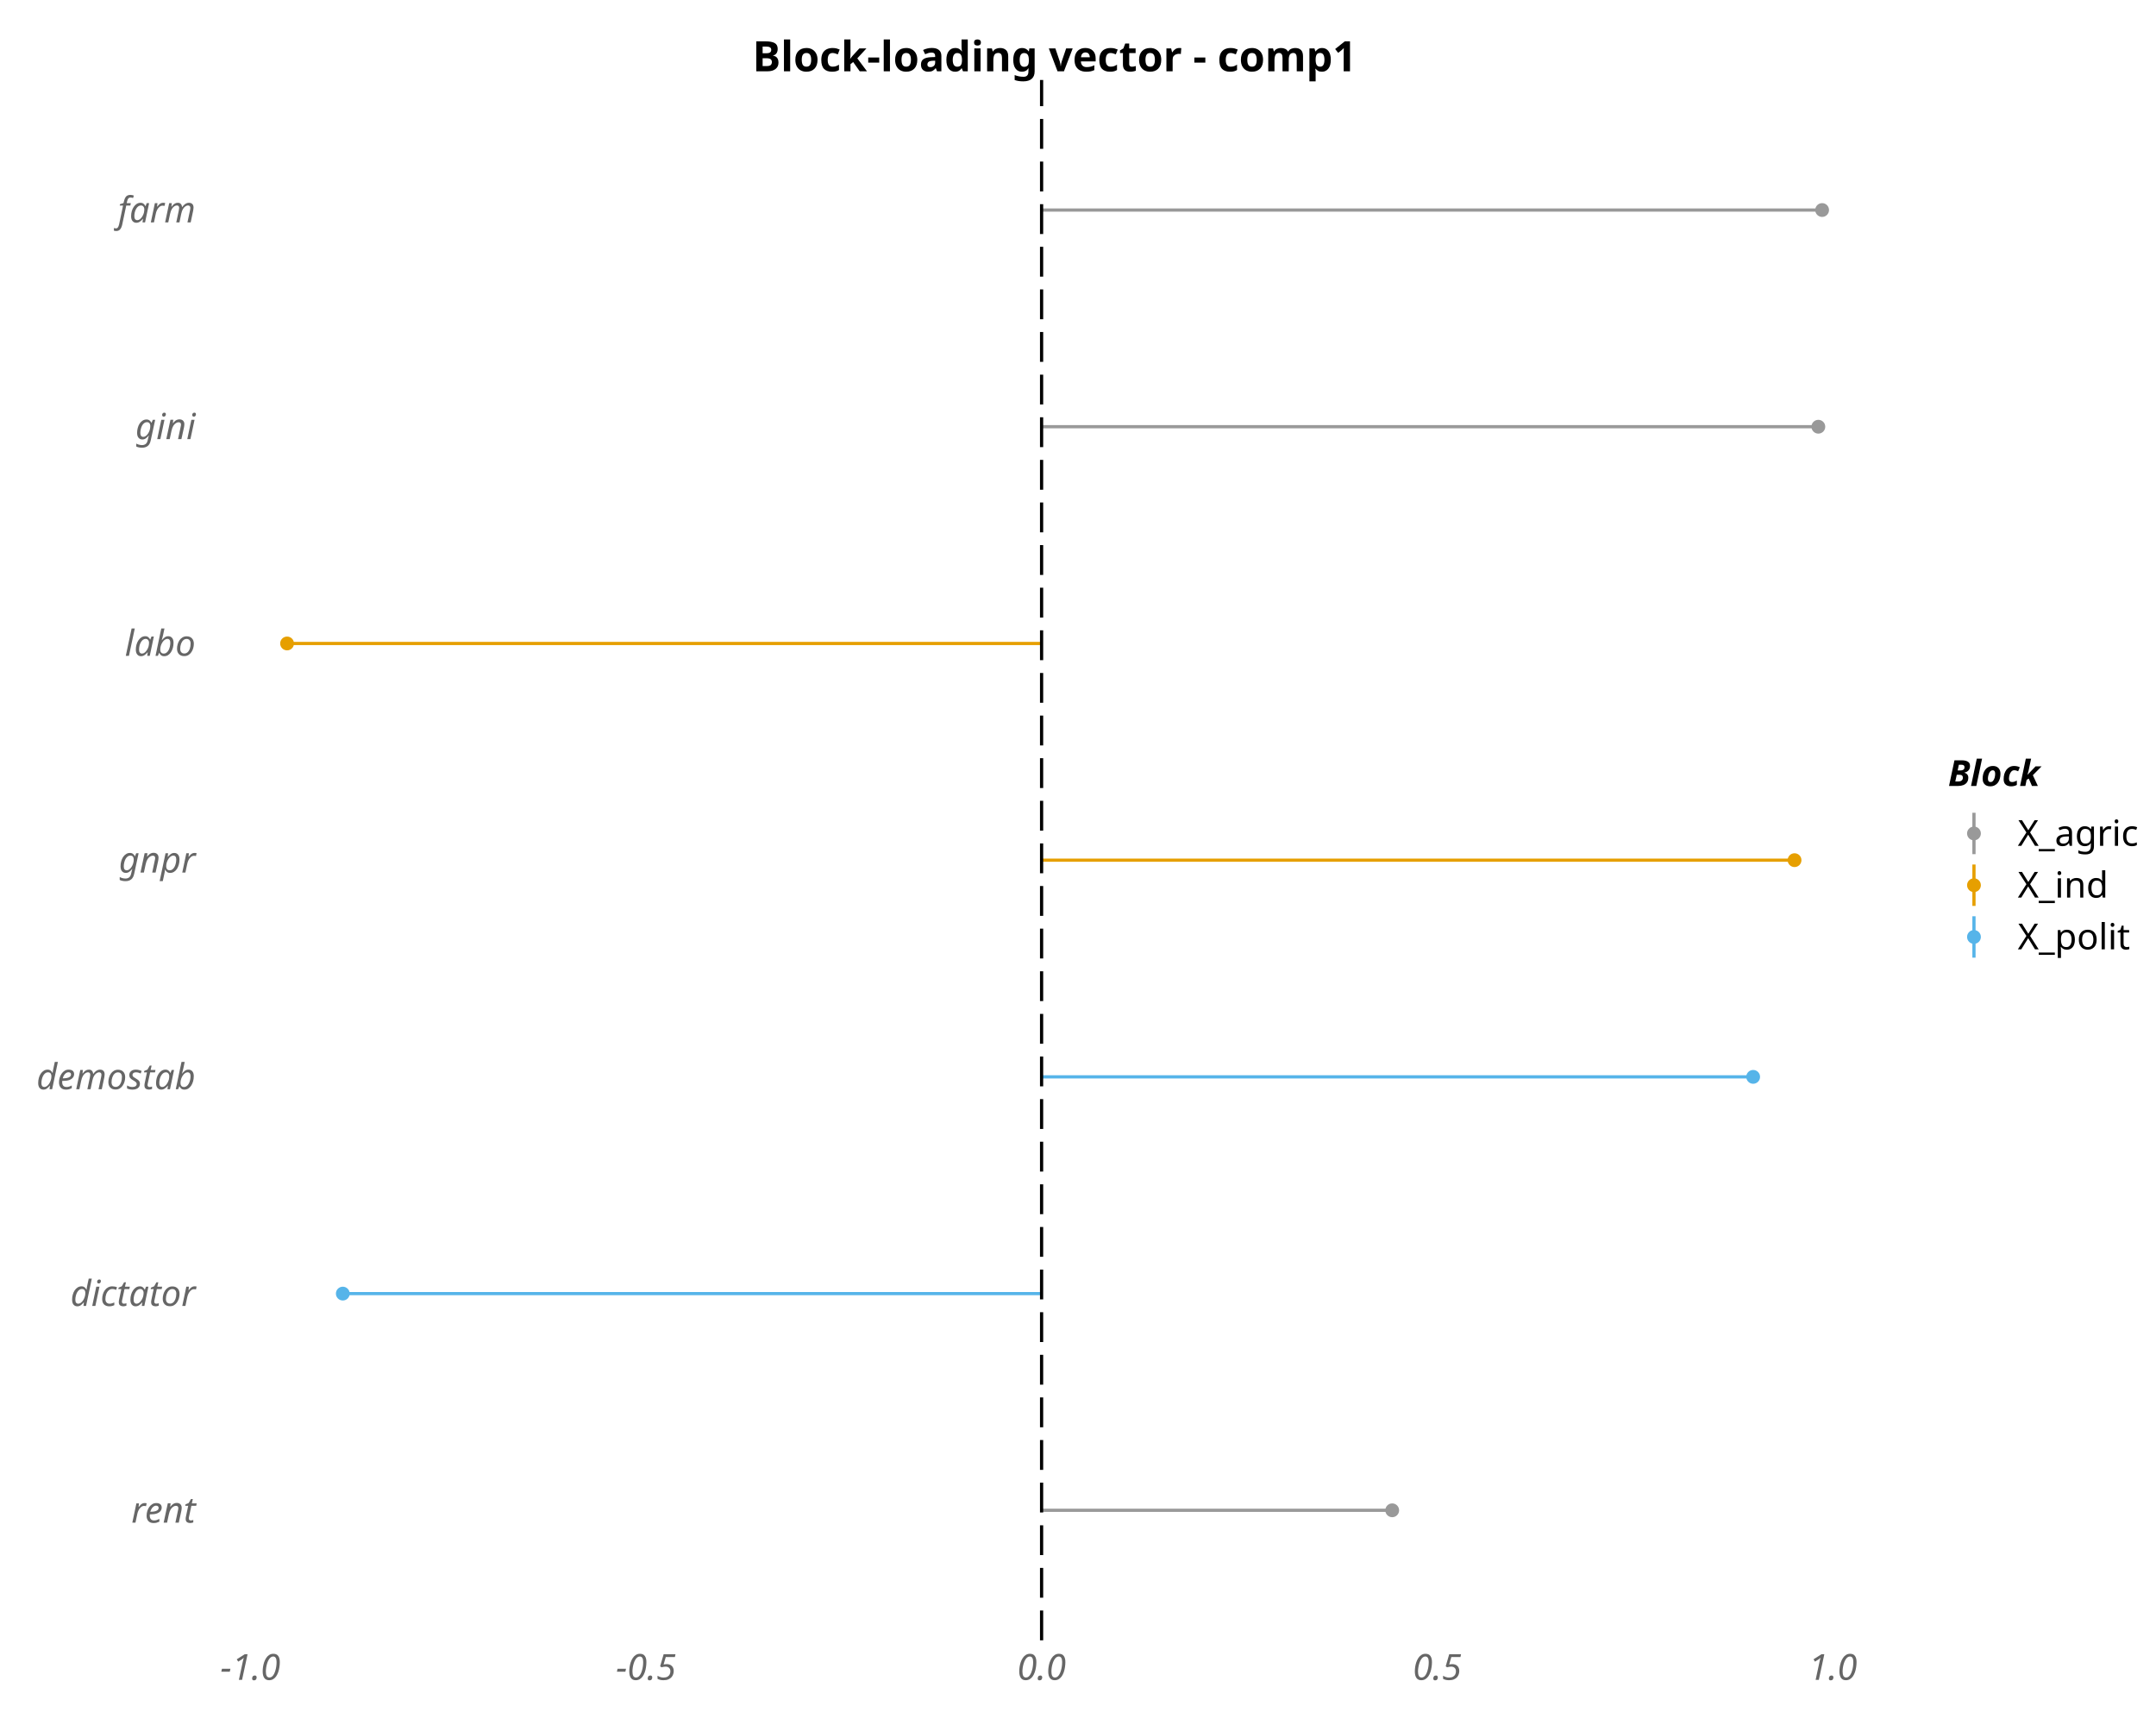
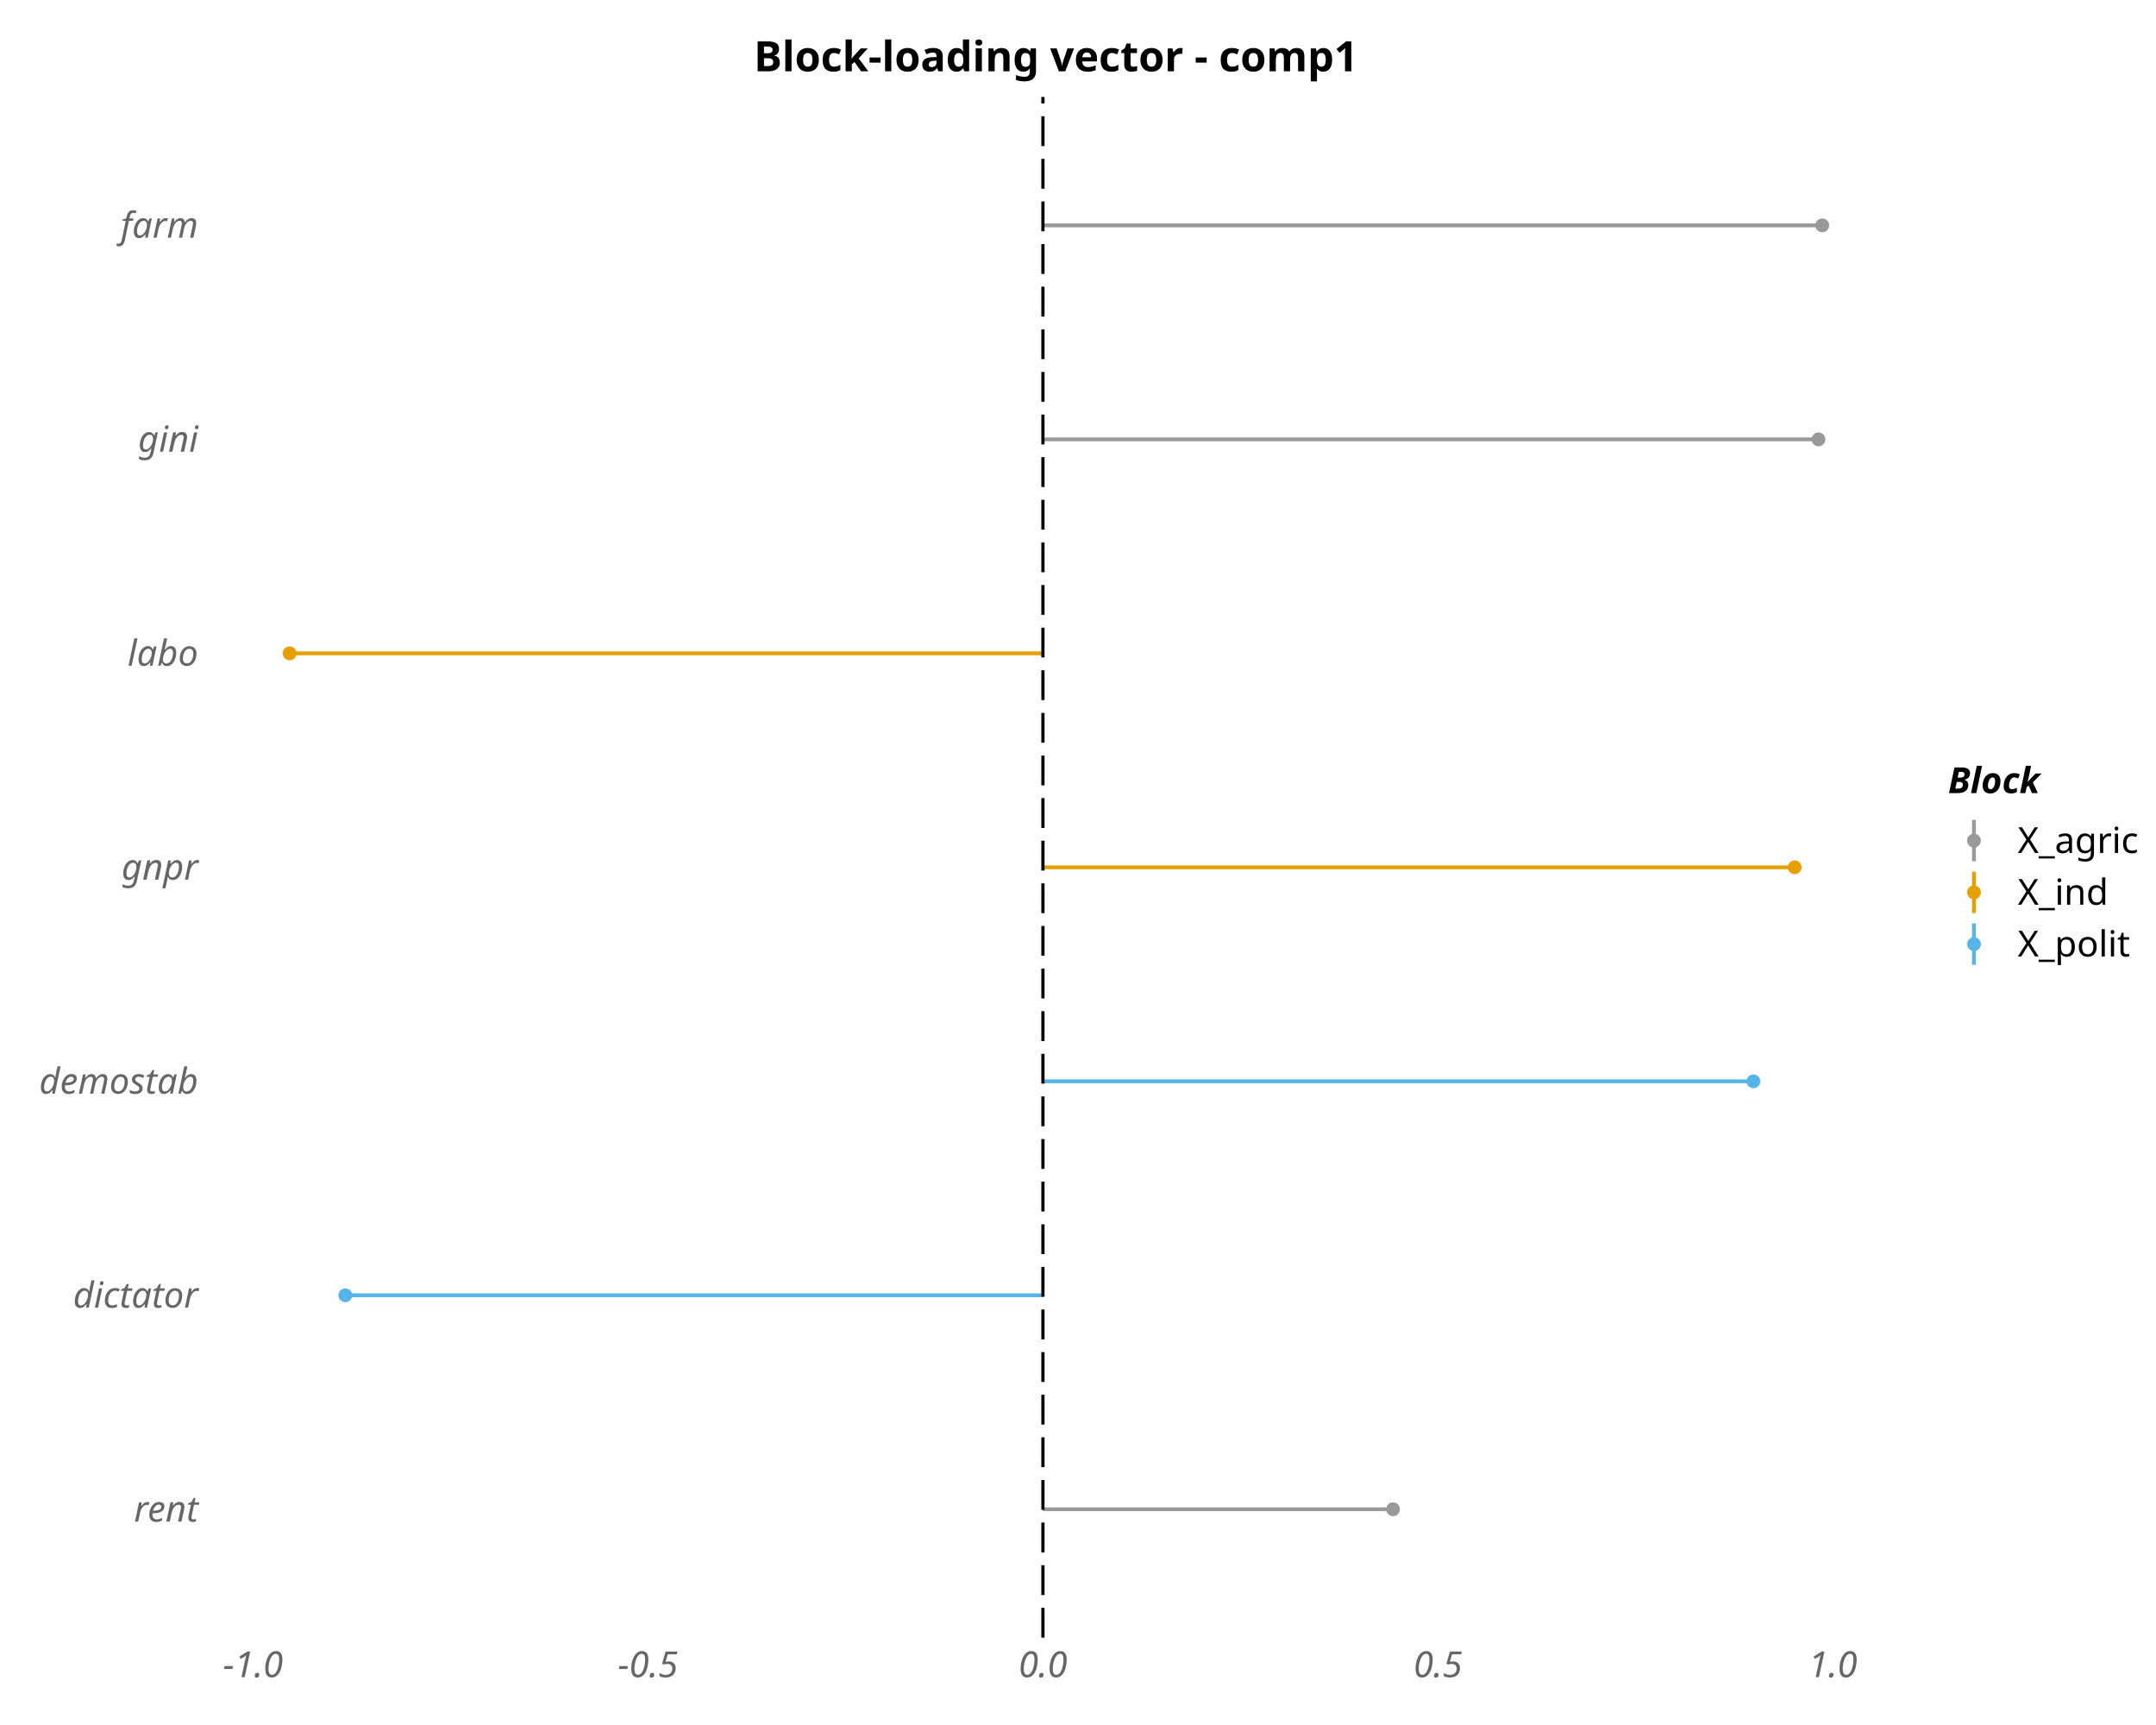
<svg xmlns="http://www.w3.org/2000/svg" class="svglite" data-engine-version="2.0" width="720.00pt" height="576.00pt" viewBox="0 0 720.00 576.00">
  <defs>
    <style type="text/css">
    .svglite line, .svglite polyline, .svglite polygon, .svglite path, .svglite rect, .svglite circle {
      fill: none;
      stroke: #000000;
      stroke-linecap: round;
      stroke-linejoin: round;
      stroke-miterlimit: 10.00;
    }
  </style>
  </defs>
  <rect width="100%" height="100%" style="stroke: none; fill: #FFFFFF;" />
  <defs>
    <clipPath id="cpMC4wMHw3MjAuMDB8MC4wMHw1NzYuMDA=">
      <rect x="0.00" y="0.00" width="720.00" height="576.00" />
    </clipPath>
  </defs>
  <g clip-path="url(#cpMC4wMHw3MjAuMDB8MC4wMHw1NzYuMDA=)">
    <rect x="0.00" y="0.00" width="720.00" height="576.00" style="stroke-width: 1.07; stroke: #FFFFFF; fill: #FFFFFF;" />
  </g>
  <defs>
-     <clipPath id="cpNzAuMjR8NjM0LjEzfDI2LjcxfDU0Ny43Mw==">
-       <rect x="70.24" y="26.71" width="563.89" height="521.01" />
+     <clipPath id="cpNzEuMTN8NjM0LjEzfDMyLjM4fDU0Ni44Mw==">
+       <rect x="71.13" y="32.38" width="563.00" height="514.45" />
    </clipPath>
  </defs>
-   <g clip-path="url(#cpNzAuMjR8NjM0LjEzfDI2LjcxfDU0Ny43Mw==)">
-     <rect x="70.24" y="26.71" width="563.89" height="521.01" style="stroke-width: 1.07; stroke: none; fill: #FFFFFF;" />
-     <circle cx="608.50" cy="70.13" r="1.95" style="stroke-width: 0.71; stroke: #999999; fill: #999999;" />
-     <circle cx="607.24" cy="142.49" r="1.95" style="stroke-width: 0.71; stroke: #999999; fill: #999999;" />
-     <circle cx="95.87" cy="214.86" r="1.95" style="stroke-width: 0.71; stroke: #E69F00; fill: #E69F00;" />
-     <circle cx="599.29" cy="287.22" r="1.95" style="stroke-width: 0.71; stroke: #E69F00; fill: #E69F00;" />
-     <circle cx="585.47" cy="359.58" r="1.95" style="stroke-width: 0.71; stroke: #56B4E9; fill: #56B4E9;" />
-     <circle cx="114.48" cy="431.95" r="1.95" style="stroke-width: 0.71; stroke: #56B4E9; fill: #56B4E9;" />
-     <circle cx="464.93" cy="504.31" r="1.95" style="stroke-width: 0.71; stroke: #999999; fill: #999999;" />
-     <line x1="347.84" y1="70.13" x2="608.50" y2="70.13" style="stroke-width: 1.07; stroke: #999999; stroke-linecap: butt;" />
-     <line x1="347.84" y1="142.49" x2="607.24" y2="142.49" style="stroke-width: 1.07; stroke: #999999; stroke-linecap: butt;" />
-     <line x1="347.84" y1="214.86" x2="95.87" y2="214.86" style="stroke-width: 1.07; stroke: #E69F00; stroke-linecap: butt;" />
-     <line x1="347.84" y1="287.22" x2="599.29" y2="287.22" style="stroke-width: 1.07; stroke: #E69F00; stroke-linecap: butt;" />
-     <line x1="347.84" y1="359.58" x2="585.47" y2="359.58" style="stroke-width: 1.07; stroke: #56B4E9; stroke-linecap: butt;" />
-     <line x1="347.84" y1="431.95" x2="114.48" y2="431.95" style="stroke-width: 1.07; stroke: #56B4E9; stroke-linecap: butt;" />
-     <line x1="347.84" y1="504.31" x2="464.93" y2="504.31" style="stroke-width: 1.07; stroke: #999999; stroke-linecap: butt;" />
-     <line x1="347.84" y1="547.73" x2="347.84" y2="26.71" style="stroke-width: 1.07; stroke-dasharray: 9.96,4.27; stroke-linecap: butt;" />
+   <g clip-path="url(#cpNzEuMTN8NjM0LjEzfDMyLjM4fDU0Ni44Mw==)">
+     <rect x="71.13" y="32.38" width="563.00" height="514.45" style="stroke-width: 1.07; stroke: none; fill: #FFFFFF;" />
+     <circle cx="608.54" cy="75.25" r="1.95" style="stroke-width: 0.71; stroke: #999999; fill: #999999;" />
+     <circle cx="607.28" cy="146.71" r="1.95" style="stroke-width: 0.71; stroke: #999999; fill: #999999;" />
+     <circle cx="96.72" cy="218.16" r="1.95" style="stroke-width: 0.71; stroke: #E69F00; fill: #E69F00;" />
+     <circle cx="599.34" cy="289.61" r="1.95" style="stroke-width: 0.71; stroke: #E69F00; fill: #E69F00;" />
+     <circle cx="585.55" cy="361.06" r="1.95" style="stroke-width: 0.71; stroke: #56B4E9; fill: #56B4E9;" />
+     <circle cx="115.31" cy="432.51" r="1.95" style="stroke-width: 0.71; stroke: #56B4E9; fill: #56B4E9;" />
+     <circle cx="465.20" cy="503.96" r="1.95" style="stroke-width: 0.71; stroke: #999999; fill: #999999;" />
+     <line x1="348.29" y1="75.25" x2="608.54" y2="75.25" style="stroke-width: 1.28; stroke: #999999; stroke-linecap: butt;" />
+     <line x1="348.29" y1="146.71" x2="607.28" y2="146.71" style="stroke-width: 1.28; stroke: #999999; stroke-linecap: butt;" />
+     <line x1="348.29" y1="218.16" x2="96.72" y2="218.16" style="stroke-width: 1.28; stroke: #E69F00; stroke-linecap: butt;" />
+     <line x1="348.29" y1="289.61" x2="599.34" y2="289.61" style="stroke-width: 1.28; stroke: #E69F00; stroke-linecap: butt;" />
+     <line x1="348.29" y1="361.06" x2="585.55" y2="361.06" style="stroke-width: 1.28; stroke: #56B4E9; stroke-linecap: butt;" />
+     <line x1="348.29" y1="432.51" x2="115.31" y2="432.51" style="stroke-width: 1.28; stroke: #56B4E9; stroke-linecap: butt;" />
+     <line x1="348.29" y1="503.96" x2="465.20" y2="503.96" style="stroke-width: 1.28; stroke: #999999; stroke-linecap: butt;" />
+     <line x1="348.29" y1="546.83" x2="348.29" y2="32.38" style="stroke-width: 1.07; stroke-dasharray: 9.96,4.27; stroke-linecap: butt;" />
  </g>
  <g clip-path="url(#cpMC4wMHw3MjAuMDB8MC4wMHw1NzYuMDA=)">
-     <text x="65.30" y="508.44" text-anchor="end" style="font-size: 12.00px; font-style: italic; fill: #666666; font-family: sans;" textLength="20.68px" lengthAdjust="spacingAndGlyphs">rent</text>
-     <text x="65.30" y="436.07" text-anchor="end" style="font-size: 12.00px; font-style: italic; fill: #666666; font-family: sans;" textLength="39.36px" lengthAdjust="spacingAndGlyphs">dictator</text>
-     <text x="65.30" y="363.71" text-anchor="end" style="font-size: 12.00px; font-style: italic; fill: #666666; font-family: sans;" textLength="52.71px" lengthAdjust="spacingAndGlyphs">demostab</text>
-     <text x="65.30" y="291.35" text-anchor="end" style="font-size: 12.00px; font-style: italic; fill: #666666; font-family: sans;" textLength="24.02px" lengthAdjust="spacingAndGlyphs">gnpr</text>
-     <text x="65.30" y="218.99" text-anchor="end" style="font-size: 12.00px; font-style: italic; fill: #666666; font-family: sans;" textLength="22.69px" lengthAdjust="spacingAndGlyphs">labo</text>
-     <text x="65.30" y="146.62" text-anchor="end" style="font-size: 12.00px; font-style: italic; fill: #666666; font-family: sans;" textLength="18.68px" lengthAdjust="spacingAndGlyphs">gini</text>
-     <text x="65.30" y="74.26" text-anchor="end" style="font-size: 12.00px; font-style: italic; fill: #666666; font-family: sans;" textLength="24.00px" lengthAdjust="spacingAndGlyphs">farm</text>
-     <text x="83.62" y="560.92" text-anchor="middle" style="font-size: 12.00px; font-style: italic; fill: #666666; font-family: sans;" textLength="20.68px" lengthAdjust="spacingAndGlyphs">-1.0</text>
-     <text x="215.73" y="560.92" text-anchor="middle" style="font-size: 12.00px; font-style: italic; fill: #666666; font-family: sans;" textLength="20.68px" lengthAdjust="spacingAndGlyphs">-0.5</text>
-     <text x="347.84" y="560.92" text-anchor="middle" style="font-size: 12.00px; font-style: italic; fill: #666666; font-family: sans;" textLength="16.68px" lengthAdjust="spacingAndGlyphs">0.0</text>
-     <text x="479.95" y="560.92" text-anchor="middle" style="font-size: 12.00px; font-style: italic; fill: #666666; font-family: sans;" textLength="16.68px" lengthAdjust="spacingAndGlyphs">0.5</text>
-     <text x="612.06" y="560.92" text-anchor="middle" style="font-size: 12.00px; font-style: italic; fill: #666666; font-family: sans;" textLength="16.68px" lengthAdjust="spacingAndGlyphs">1.0</text>
-     <rect x="645.09" y="247.46" width="74.91" height="79.53" style="stroke-width: 1.07; stroke: none; fill: #FFFFFF;" />
-     <text x="650.57" y="262.44" style="font-size: 12.00px; font-weight: bold; font-style: italic; font-family: sans;" textLength="29.35px" lengthAdjust="spacingAndGlyphs">Block</text>
-     <circle cx="659.21" cy="278.30" r="1.95" style="stroke-width: 0.71; stroke: #999999; fill: #999999;" />
-     <line x1="659.21" y1="285.22" x2="659.21" y2="271.39" style="stroke-width: 1.07; stroke: #999999; stroke-linecap: butt;" />
-     <circle cx="659.21" cy="295.58" r="1.95" style="stroke-width: 0.71; stroke: #E69F00; fill: #E69F00;" />
-     <line x1="659.21" y1="302.50" x2="659.21" y2="288.67" style="stroke-width: 1.07; stroke: #E69F00; stroke-linecap: butt;" />
-     <circle cx="659.21" cy="312.86" r="1.95" style="stroke-width: 0.71; stroke: #56B4E9; fill: #56B4E9;" />
-     <line x1="659.21" y1="319.78" x2="659.21" y2="305.95" style="stroke-width: 1.07; stroke: #56B4E9; stroke-linecap: butt;" />
-     <text x="673.83" y="282.43" style="font-size: 12.00px; font-family: sans;" textLength="40.69px" lengthAdjust="spacingAndGlyphs">X_agric</text>
-     <text x="673.83" y="299.71" style="font-size: 12.00px; font-family: sans;" textLength="30.69px" lengthAdjust="spacingAndGlyphs">X_ind</text>
-     <text x="673.83" y="316.99" style="font-size: 12.00px; font-family: sans;" textLength="36.69px" lengthAdjust="spacingAndGlyphs">X_polit</text>
-     <text x="352.18" y="23.81" text-anchor="middle" style="font-size: 14.00px; font-weight: bold; font-family: sans;" textLength="180.56px" lengthAdjust="spacingAndGlyphs">Block-loading vector - comp1</text>
+     <text x="66.20" y="508.09" text-anchor="end" style="font-size: 12.00px; font-style: italic; fill: #666666; font-family: sans;" textLength="20.68px" lengthAdjust="spacingAndGlyphs">rent</text>
+     <text x="66.20" y="436.64" text-anchor="end" style="font-size: 12.00px; font-style: italic; fill: #666666; font-family: sans;" textLength="39.36px" lengthAdjust="spacingAndGlyphs">dictator</text>
+     <text x="66.20" y="365.19" text-anchor="end" style="font-size: 12.00px; font-style: italic; fill: #666666; font-family: sans;" textLength="52.71px" lengthAdjust="spacingAndGlyphs">demostab</text>
+     <text x="66.20" y="293.74" text-anchor="end" style="font-size: 12.00px; font-style: italic; fill: #666666; font-family: sans;" textLength="24.02px" lengthAdjust="spacingAndGlyphs">gnpr</text>
+     <text x="66.20" y="222.29" text-anchor="end" style="font-size: 12.00px; font-style: italic; fill: #666666; font-family: sans;" textLength="22.69px" lengthAdjust="spacingAndGlyphs">labo</text>
+     <text x="66.20" y="150.83" text-anchor="end" style="font-size: 12.00px; font-style: italic; fill: #666666; font-family: sans;" textLength="18.68px" lengthAdjust="spacingAndGlyphs">gini</text>
+     <text x="66.20" y="79.38" text-anchor="end" style="font-size: 12.00px; font-style: italic; fill: #666666; font-family: sans;" textLength="24.00px" lengthAdjust="spacingAndGlyphs">farm</text>
+     <text x="84.49" y="560.02" text-anchor="middle" style="font-size: 12.00px; font-style: italic; fill: #666666; font-family: sans;" textLength="20.68px" lengthAdjust="spacingAndGlyphs">-1.0</text>
+     <text x="216.39" y="560.02" text-anchor="middle" style="font-size: 12.00px; font-style: italic; fill: #666666; font-family: sans;" textLength="20.68px" lengthAdjust="spacingAndGlyphs">-0.5</text>
+     <text x="348.29" y="560.02" text-anchor="middle" style="font-size: 12.00px; font-style: italic; fill: #666666; font-family: sans;" textLength="16.68px" lengthAdjust="spacingAndGlyphs">0.0</text>
+     <text x="480.19" y="560.02" text-anchor="middle" style="font-size: 12.00px; font-style: italic; fill: #666666; font-family: sans;" textLength="16.68px" lengthAdjust="spacingAndGlyphs">0.5</text>
+     <text x="612.09" y="560.02" text-anchor="middle" style="font-size: 12.00px; font-style: italic; fill: #666666; font-family: sans;" textLength="16.68px" lengthAdjust="spacingAndGlyphs">1.0</text>
+     <rect x="645.09" y="249.84" width="74.91" height="79.53" style="stroke-width: 1.07; stroke: none; fill: #FFFFFF;" />
+     <text x="650.57" y="264.83" style="font-size: 12.00px; font-weight: bold; font-style: italic; font-family: sans;" textLength="29.35px" lengthAdjust="spacingAndGlyphs">Block</text>
+     <circle cx="659.21" cy="280.69" r="1.95" style="stroke-width: 0.71; stroke: #999999; fill: #999999;" />
+     <line x1="659.21" y1="287.60" x2="659.21" y2="273.78" style="stroke-width: 1.28; stroke: #999999; stroke-linecap: butt;" />
+     <circle cx="659.21" cy="297.97" r="1.95" style="stroke-width: 0.71; stroke: #E69F00; fill: #E69F00;" />
+     <line x1="659.21" y1="304.88" x2="659.21" y2="291.06" style="stroke-width: 1.28; stroke: #E69F00; stroke-linecap: butt;" />
+     <circle cx="659.21" cy="315.25" r="1.95" style="stroke-width: 0.71; stroke: #56B4E9; fill: #56B4E9;" />
+     <line x1="659.21" y1="322.16" x2="659.21" y2="308.34" style="stroke-width: 1.28; stroke: #56B4E9; stroke-linecap: butt;" />
+     <text x="673.83" y="284.82" style="font-size: 12.00px; font-family: sans;" textLength="40.69px" lengthAdjust="spacingAndGlyphs">X_agric</text>
+     <text x="673.83" y="302.10" style="font-size: 12.00px; font-family: sans;" textLength="30.69px" lengthAdjust="spacingAndGlyphs">X_ind</text>
+     <text x="673.83" y="319.38" style="font-size: 12.00px; font-family: sans;" textLength="36.69px" lengthAdjust="spacingAndGlyphs">X_polit</text>
+     <text x="352.63" y="23.81" text-anchor="middle" style="font-size: 14.00px; font-weight: bold; font-family: sans;" textLength="180.56px" lengthAdjust="spacingAndGlyphs">Block-loading vector - comp1</text>
  </g>
</svg>
